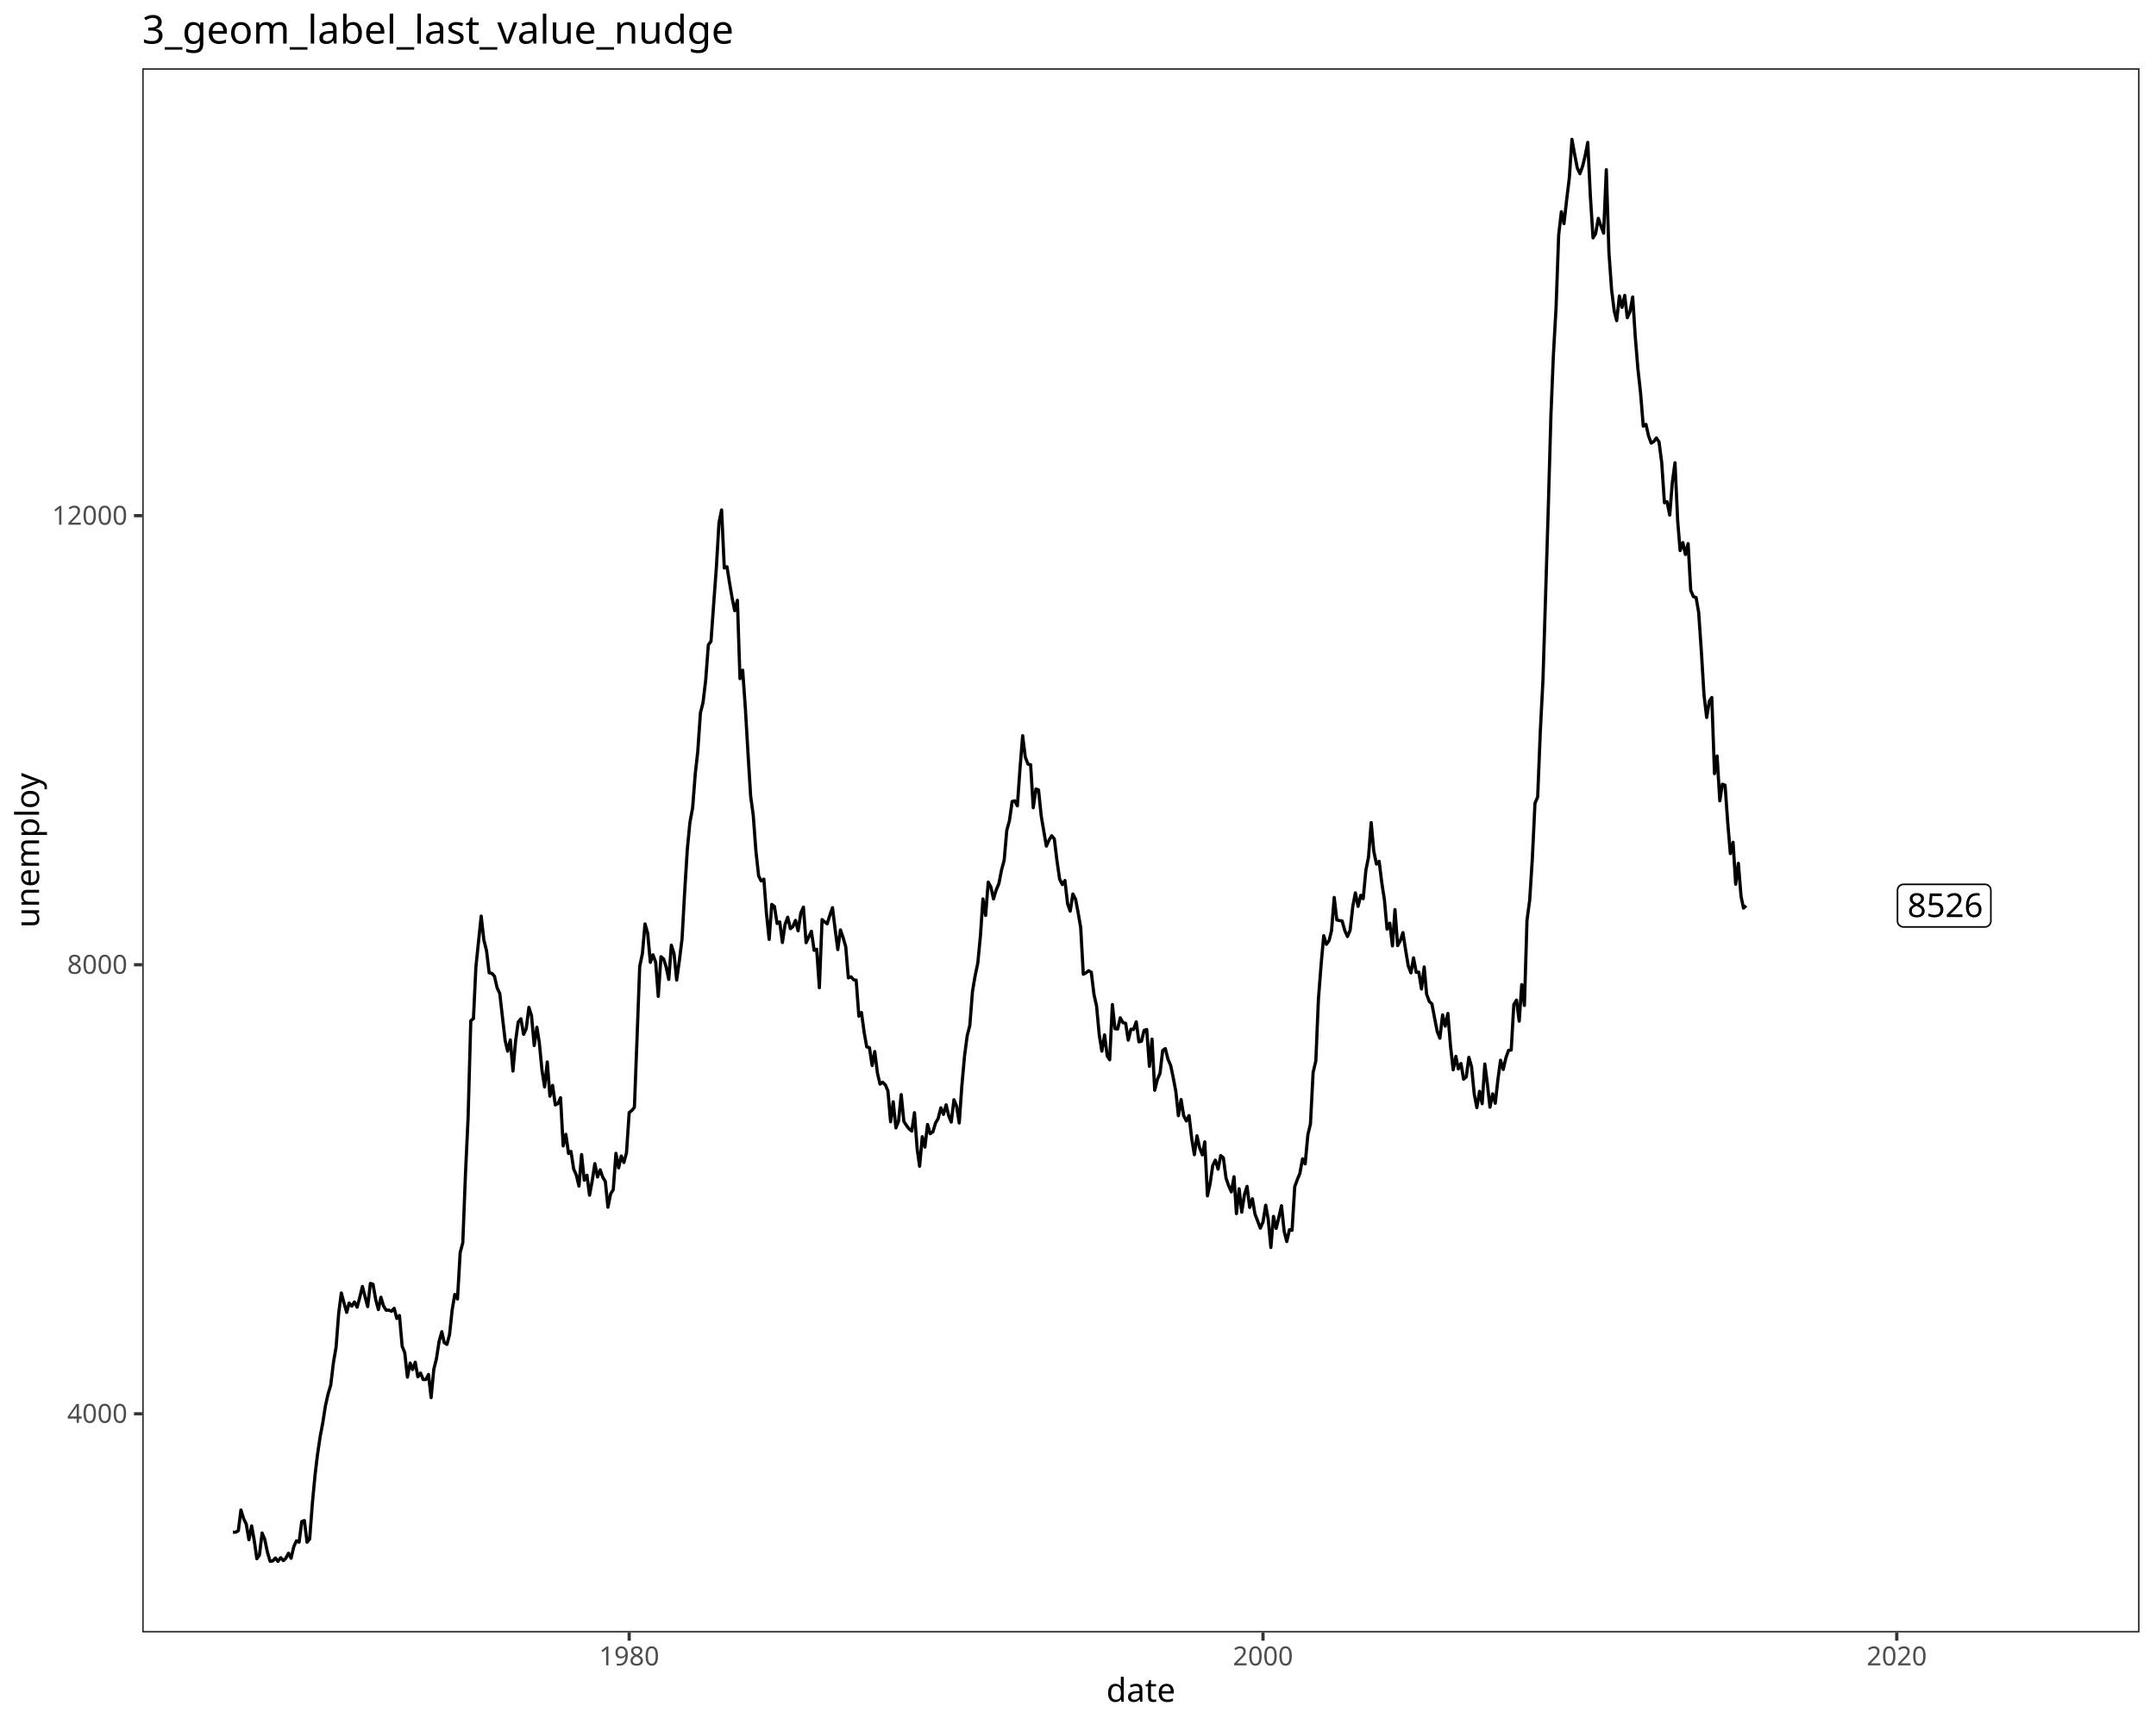
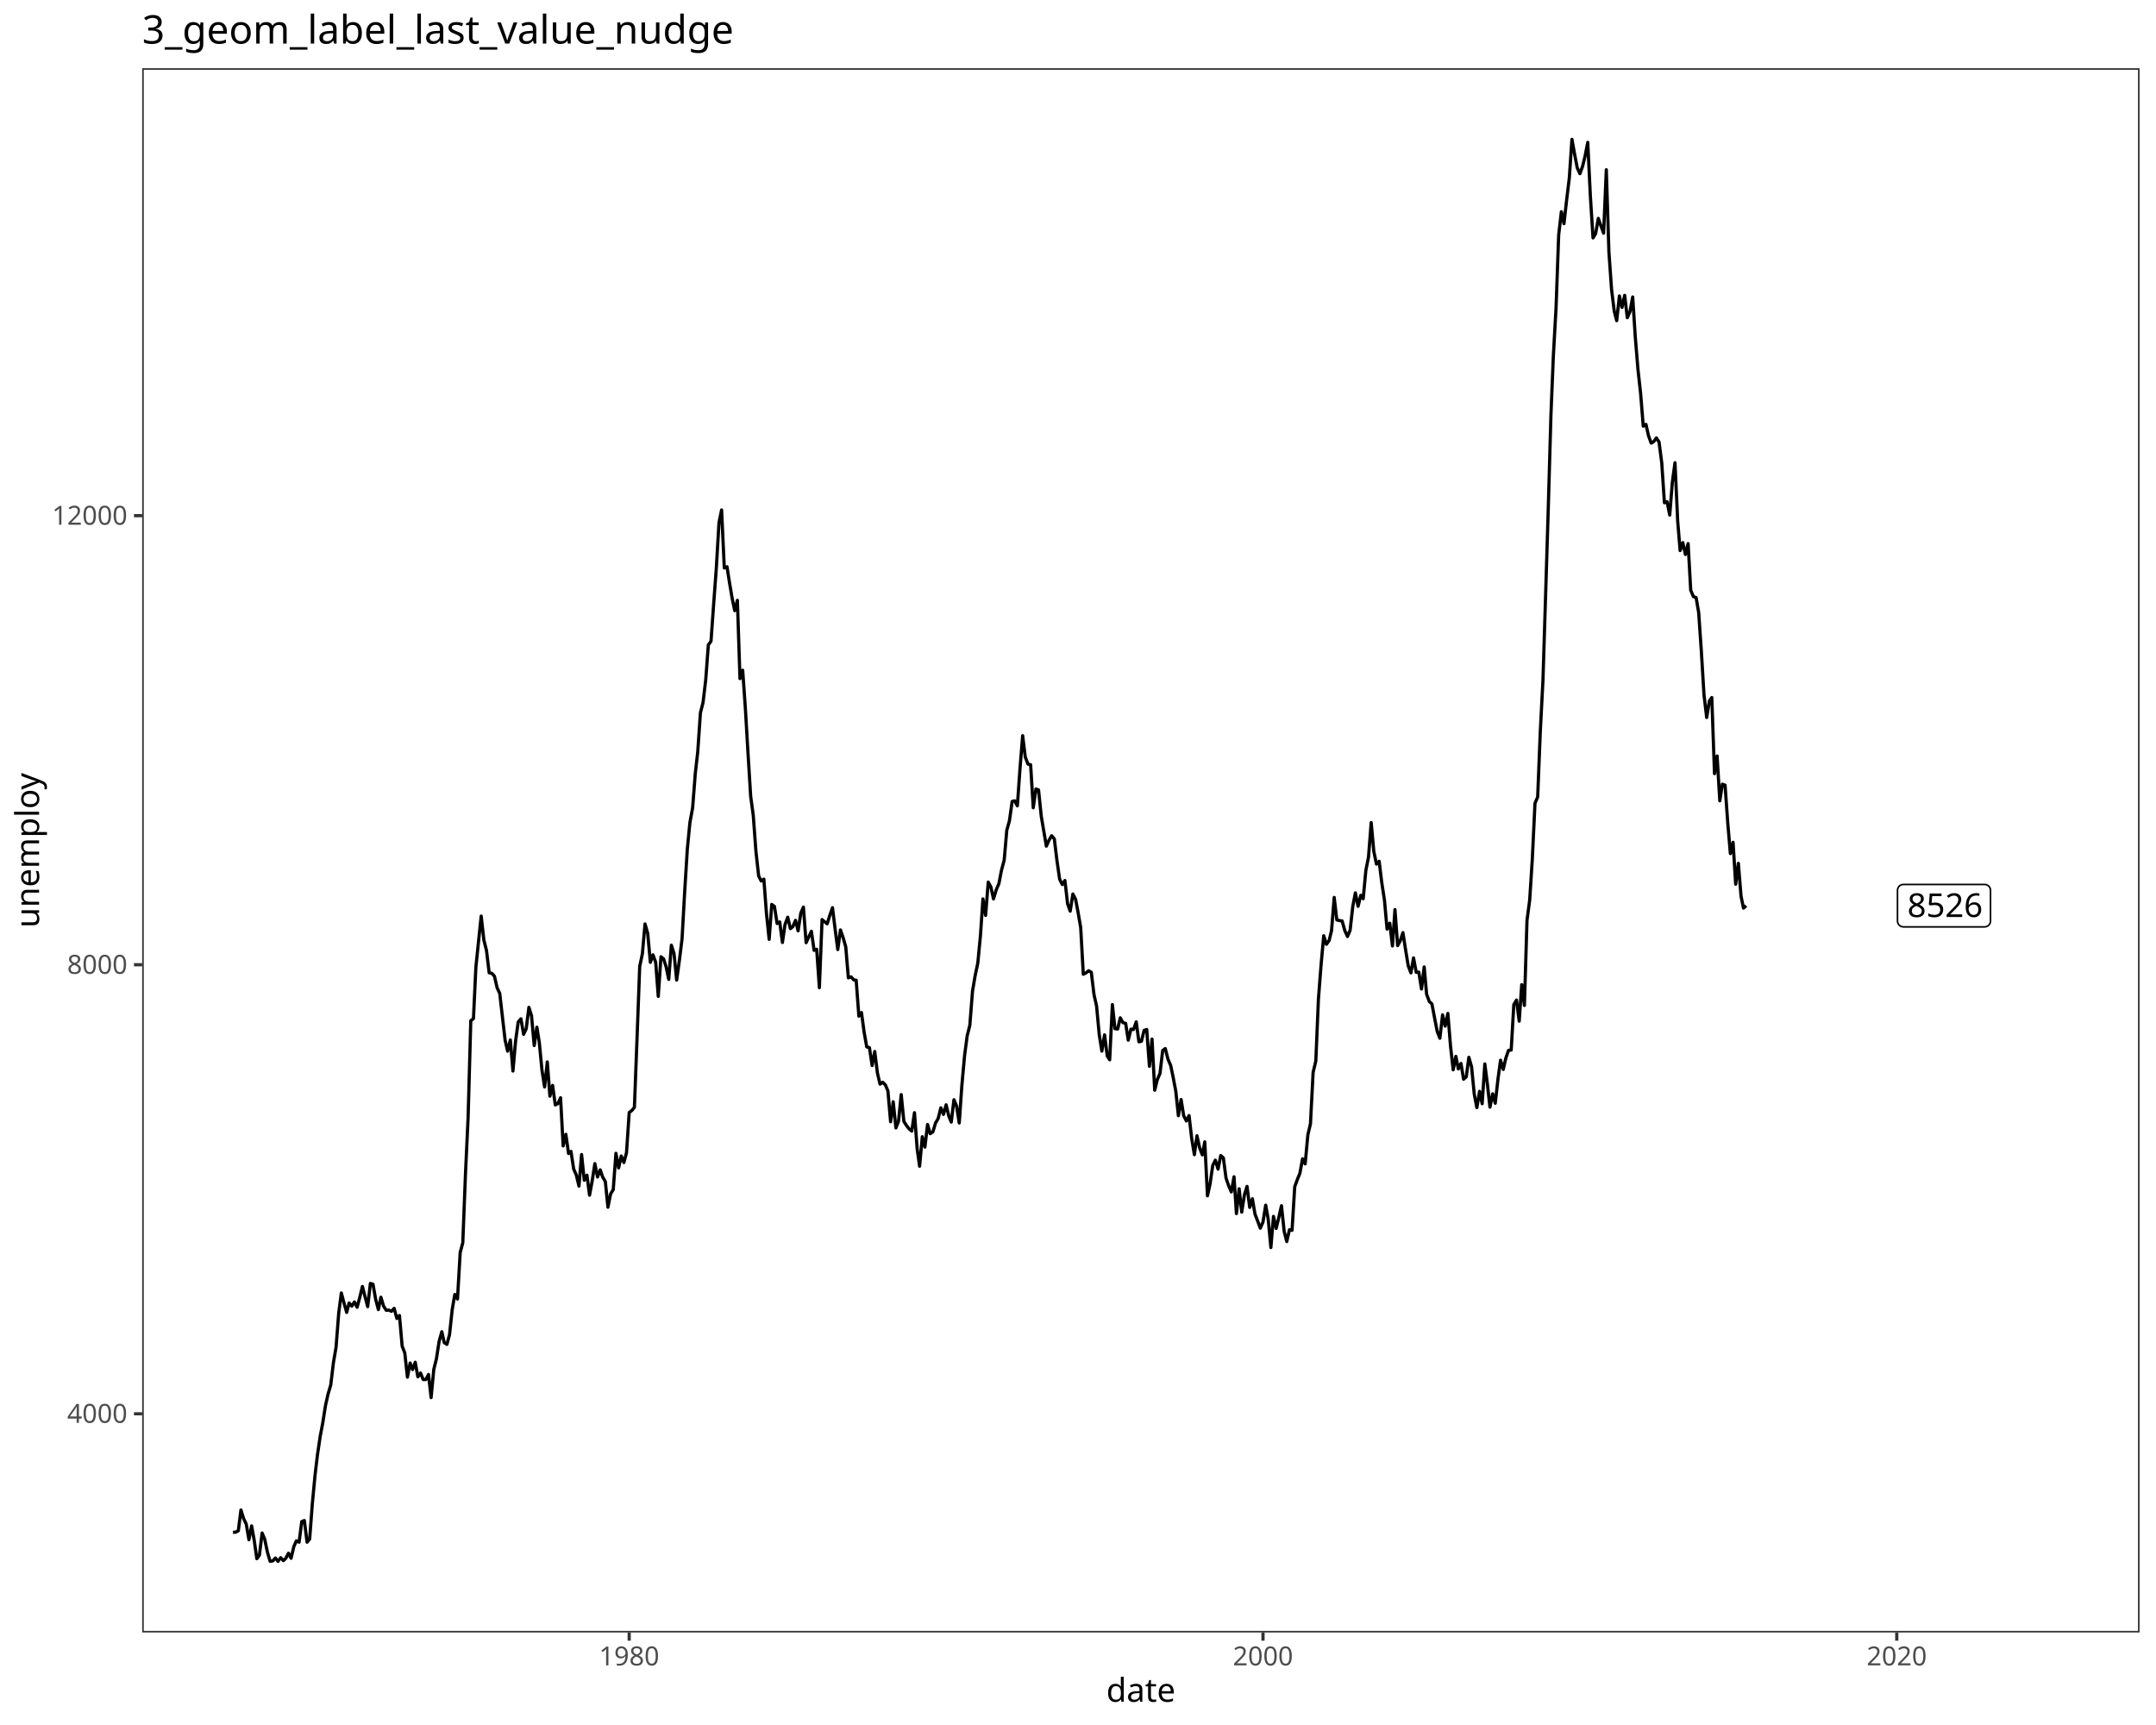
<svg xmlns="http://www.w3.org/2000/svg" class="svglite" data-engine-version="2.0" width="720.00pt" height="576.00pt" viewBox="0 0 720.00 576.00">
  <defs>
    <style type="text/css">
    .svglite line, .svglite polyline, .svglite polygon, .svglite path, .svglite rect, .svglite circle {
      fill: none;
      stroke: #000000;
      stroke-linecap: round;
      stroke-linejoin: round;
      stroke-miterlimit: 10.00;
    }
  </style>
  </defs>
  <rect width="100%" height="100%" style="stroke: none; fill: #FFFFFF;" />
  <defs>
    <clipPath id="cpMC4wMHw3MjAuMDB8MC4wMHw1NzYuMDA=">
      <rect x="0.00" y="0.00" width="720.00" height="576.00" />
    </clipPath>
  </defs>
  <g clip-path="url(#cpMC4wMHw3MjAuMDB8MC4wMHw1NzYuMDA=)">
    <rect x="0.00" y="0.00" width="720.00" height="576.00" style="stroke-width: 1.07; stroke: #FFFFFF; fill: #FFFFFF;" />
  </g>
  <defs>
    <clipPath id="cpNDcuNDh8NzE0LjUyfDIyLjc4fDU0NS4xMQ==">
      <rect x="47.48" y="22.78" width="667.04" height="522.33" />
    </clipPath>
  </defs>
  <g clip-path="url(#cpNDcuNDh8NzE0LjUyfDIyLjc4fDU0NS4xMQ==)">
    <rect x="47.48" y="22.78" width="667.04" height="522.33" style="stroke-width: 1.07; stroke: none; fill: #FFFFFF;" />
    <polyline points="77.80,511.66 78.70,511.62 79.59,511.14 80.46,504.20 81.36,507.09 82.23,508.89 83.13,514.14 84.03,509.52 84.87,514.17 85.77,520.47 86.63,519.31 87.53,511.89 88.40,513.95 89.30,518.26 90.20,521.33 91.07,521.22 91.97,520.25 92.83,521.37 93.73,520.13 94.63,521.11 95.44,520.36 96.34,518.63 97.21,520.32 98.11,516.46 98.98,514.51 99.88,514.96 100.77,508.06 101.64,507.73 102.54,514.96 103.41,513.91 104.31,502.03 105.21,492.58 106.02,485.76 106.92,479.68 107.79,475.11 108.68,469.41 109.55,465.52 110.45,462.48 111.35,454.98 112.22,449.92 113.12,438.41 113.99,431.74 114.88,435.11 115.78,438.22 116.59,435.08 117.49,436.13 118.36,434.74 119.26,436.50 120.13,433.28 121.03,429.57 121.92,433.01 122.79,436.31 123.69,428.55 124.56,428.82 125.46,433.88 126.36,437.29 127.20,433.16 128.10,436.13 128.97,437.51 129.86,437.47 130.73,437.85 131.63,436.88 132.53,440.25 133.40,439.27 134.30,449.51 135.17,451.72 136.06,459.85 136.96,455.13 137.77,457.31 138.67,454.87 139.54,459.74 140.44,458.47 141.31,460.64 142.21,460.64 143.10,458.95 143.97,466.68 144.87,457.23 145.74,453.74 146.64,447.93 147.54,444.67 148.35,448.31 149.25,448.91 150.12,445.65 151.01,437.32 151.88,432.23 152.78,433.76 153.68,418.21 154.55,414.98 155.45,391.85 156.32,373.26 157.22,340.83 158.11,340.12 158.92,322.95 159.82,314.26 160.69,305.90 161.59,313.88 162.46,317.37 163.36,324.83 164.26,325.01 165.13,325.99 166.02,329.85 166.89,331.72 167.79,339.60 168.69,347.39 169.53,350.99 170.43,347.24 171.30,357.63 172.19,347.54 173.06,341.25 173.96,340.20 174.86,345.37 175.73,343.50 176.63,336.37 177.50,339.18 178.40,349.12 179.29,343.01 180.10,348.11 181.00,357.40 181.87,362.95 182.77,354.59 183.64,366.03 184.54,362.43 185.44,368.95 186.31,368.50 187.20,366.55 188.07,382.63 188.97,378.77 189.87,385.18 190.68,384.47 191.58,390.35 192.45,392.34 193.35,396.05 194.22,385.52 195.11,394.10 196.01,392.42 196.88,399.09 197.78,394.22 198.65,388.55 199.55,393.02 200.44,390.62 201.26,393.02 202.15,394.52 203.02,403.10 203.92,398.64 204.79,397.25 205.69,385.11 206.59,389.98 207.46,386.01 208.35,388.18 209.22,384.92 210.12,371.50 211.02,370.79 211.86,369.77 212.76,346.19 213.63,322.73 214.53,318.45 215.40,308.52 216.29,311.59 217.19,321.34 218.06,318.83 218.96,321.27 219.83,332.70 220.73,319.47 221.62,320.22 222.44,322.80 223.33,327.04 224.20,315.61 225.10,318.45 225.97,327.26 226.87,320.78 227.77,313.51 228.64,297.91 229.53,283.55 230.40,274.63 231.30,269.76 232.20,258.21 233.01,251.09 233.91,238.01 234.78,234.60 235.68,226.99 236.55,215.33 237.44,214.13 238.34,201.53 239.21,189.84 240.11,174.51 240.98,170.27 241.88,189.65 242.78,189.24 243.59,194.37 244.48,199.62 245.35,203.90 246.25,200.45 247.12,226.61 248.02,223.80 248.92,236.58 249.79,251.39 250.69,265.94 251.55,272.23 252.45,284.34 253.35,292.48 254.19,294.16 255.09,293.56 255.96,305.03 256.86,313.66 257.73,302.00 258.62,302.67 259.52,308.37 260.39,307.85 261.29,314.71 262.16,308.71 263.06,306.27 263.96,310.09 264.77,309.42 265.66,307.32 266.53,310.81 267.43,304.88 268.30,302.90 269.20,314.78 270.10,312.83 270.97,310.96 271.87,317.33 272.73,316.96 273.63,329.81 274.53,307.06 275.34,307.77 276.24,308.48 277.11,305.67 278.01,303.08 278.88,310.17 279.78,317.07 280.67,310.51 281.54,313.02 282.44,316.17 283.31,326.51 284.21,326.18 285.11,327.19 285.92,327.30 286.82,339.30 287.69,338.10 288.58,344.70 289.45,349.57 290.35,349.83 291.25,355.79 292.12,351.11 293.02,358.30 293.89,362.01 294.78,361.38 295.68,362.28 296.52,364.26 297.42,374.57 298.29,367.90 299.19,376.63 300.06,374.42 300.96,365.50 301.85,374.46 302.72,375.81 303.62,376.97 304.49,377.68 305.39,371.54 306.29,383.64 307.10,389.42 308.00,379.56 308.87,383.04 309.76,375.47 310.63,378.55 311.53,377.95 312.43,374.98 313.30,373.49 314.20,369.92 315.07,372.10 315.96,368.91 316.86,372.70 317.67,374.68 318.57,367.22 319.44,369.29 320.34,374.98 321.21,362.54 322.11,352.57 323.00,345.82 323.87,342.41 324.77,330.98 325.64,325.84 326.54,321.57 327.44,312.19 328.25,300.16 329.15,305.67 330.02,294.54 330.91,296.19 331.78,300.16 332.68,297.16 333.58,295.06 334.45,290.56 335.35,287.23 336.22,277.22 337.11,274.03 338.01,267.62 338.85,267.40 339.75,269.08 340.62,256.75 341.52,245.66 342.39,252.78 343.29,255.14 344.18,255.36 345.05,269.72 345.95,263.46 346.82,263.76 347.72,272.46 348.62,277.78 349.43,282.54 350.33,280.52 351.20,279.06 352.09,280.11 352.96,287.27 353.86,293.53 354.76,295.36 355.63,294.01 356.53,301.81 357.40,304.25 358.29,298.51 359.19,300.27 360.00,304.51 360.90,309.72 361.77,325.31 362.67,324.86 363.54,324.15 364.44,324.64 365.34,332.10 366.20,335.92 367.10,345.56 367.97,350.99 368.87,345.56 369.77,352.60 370.58,353.88 371.48,335.44 372.35,343.50 373.25,343.61 374.11,339.86 375.01,341.47 375.91,341.70 376.78,347.32 377.68,343.65 378.55,343.76 379.45,341.21 380.34,347.88 381.18,347.69 382.08,344.06 382.95,343.76 383.85,356.05 384.72,346.98 385.62,364.04 386.52,360.40 387.38,358.45 388.28,350.77 389.15,350.13 390.05,353.69 390.95,355.79 391.76,359.61 392.66,364.38 393.53,372.55 394.43,367.15 395.29,372.55 396.19,374.31 397.09,372.51 397.96,380.08 398.86,385.56 399.73,379.26 400.63,383.31 401.52,385.63 402.34,381.28 403.23,399.31 404.10,395.34 405.00,389.15 405.87,387.39 406.77,390.39 407.67,385.86 408.54,386.61 409.43,393.35 410.30,395.90 411.20,398.00 412.10,392.94 412.91,405.24 413.81,396.95 414.68,404.75 415.58,398.94 416.45,396.16 417.34,403.17 418.24,400.29 419.11,405.42 420.01,407.75 420.88,410.11 421.78,408.05 422.68,402.42 423.52,407.11 424.41,416.56 425.28,406.17 426.18,410.18 427.05,406.59 427.95,402.61 428.85,411.16 429.72,414.57 430.61,410.63 431.48,410.82 432.38,396.24 433.28,393.77 434.09,391.82 434.99,386.94 435.86,388.63 436.76,378.96 437.63,375.25 438.52,358.04 439.42,354.29 440.29,333.60 441.19,322.02 442.06,312.46 442.96,315.31 443.86,314.07 444.67,310.73 445.56,299.67 446.43,307.17 447.33,307.40 448.20,307.51 449.10,310.73 450.00,312.72 450.87,310.62 451.77,302.64 452.63,298.14 453.53,302.64 454.43,298.96 455.24,300.09 456.14,290.56 457.01,286.25 457.91,274.67 458.78,284.23 459.67,288.54 460.57,287.60 461.44,294.69 462.34,300.54 463.21,310.24 464.11,308.26 465.01,315.87 465.85,303.72 466.74,315.76 467.61,314.18 468.51,311.41 469.38,317.03 470.28,322.50 471.18,324.86 472.05,319.84 472.95,324.68 473.81,324.60 474.71,330.23 475.61,322.88 476.42,331.99 477.32,334.42 478.19,335.21 479.09,339.97 479.96,344.40 480.85,346.68 481.75,338.88 482.62,342.63 483.52,338.40 484.39,349.16 485.29,357.22 486.19,352.72 487.00,356.92 487.90,355.12 488.76,360.36 489.66,359.58 490.53,353.05 491.43,356.20 492.33,365.35 493.20,369.85 494.10,364.41 494.97,368.54 495.86,355.27 496.76,362.35 497.57,369.70 498.47,365.24 499.34,368.39 500.24,360.40 501.11,354.03 502.01,357.10 502.90,353.24 503.77,350.73 504.67,350.62 505.54,335.44 506.44,333.94 507.34,340.98 508.18,328.80 509.08,335.74 509.94,307.32 510.84,300.57 511.71,287.00 512.61,268.22 513.51,266.12 514.38,244.38 515.28,226.99 516.15,198.95 517.04,170.01 517.94,138.52 518.75,118.73 519.65,102.72 520.52,78.50 521.42,70.70 522.29,74.68 523.19,66.69 524.08,59.38 524.95,46.53 525.85,51.51 526.72,56.05 527.62,58.00 528.52,55.49 529.33,52.15 530.23,47.54 531.10,65.38 531.99,79.44 532.86,78.01 533.76,72.92 534.66,75.50 535.53,77.86 536.43,56.68 537.30,84.16 538.19,96.72 539.09,103.96 539.90,107.07 540.80,98.82 541.67,102.64 542.57,98.63 543.44,106.09 544.34,104.03 545.24,99.16 546.10,112.43 547.00,123.37 547.87,131.21 548.77,142.30 549.67,141.70 550.51,145.45 551.41,147.96 552.28,147.44 553.17,146.24 554.04,147.59 554.94,154.52 555.84,167.87 556.71,167.53 557.61,171.99 558.48,161.01 559.37,154.52 560.27,174.06 561.08,183.84 561.98,181.18 562.85,185.15 563.75,181.52 564.62,197.11 565.52,199.21 566.42,199.55 567.28,204.57 568.18,217.65 569.05,232.01 569.95,239.58 570.85,234.07 571.66,232.91 572.56,258.33 573.43,252.44 574.33,267.40 575.19,261.85 576.09,262.19 576.99,274.82 577.86,285.02 578.76,281.27 579.63,295.25 580.53,288.28 581.42,299.26 582.24,303.23 583.13,302.41 " style="stroke-width: 1.07; stroke-linecap: butt;" />
-     <polygon points="635.65,309.52 662.86,309.52 662.78,309.52 663.10,309.51 663.42,309.44 663.72,309.33 663.99,309.17 664.24,308.97 664.45,308.73 664.62,308.46 664.75,308.16 664.83,307.85 664.85,307.53 664.85,307.53 664.85,297.29 664.85,297.29 664.83,296.97 664.75,296.66 664.62,296.36 664.45,296.09 664.24,295.85 663.99,295.65 663.72,295.49 663.42,295.38 663.10,295.31 662.86,295.30 635.65,295.30 635.89,295.31 635.57,295.30 635.26,295.34 634.95,295.43 634.66,295.57 634.40,295.75 634.17,295.97 633.97,296.22 633.83,296.51 633.72,296.81 633.67,297.13 633.67,297.29 633.67,307.53 633.67,307.37 633.67,307.69 633.72,308.01 633.83,308.31 633.97,308.60 634.17,308.85 634.40,309.07 634.66,309.25 634.95,309.39 635.26,309.48 635.57,309.52 " style="stroke-width: 0.53; fill: #FFFFFF;" />
-     <text x="636.98" y="306.21" style="font-size: 11.04px; font-family: sans;" textLength="24.56px" lengthAdjust="spacingAndGlyphs">8526</text>
+     <polygon points="635.65,309.50 662.76,309.50 662.68,309.49 663.00,309.48 663.31,309.42 663.61,309.30 663.88,309.14 664.13,308.94 664.34,308.70 664.51,308.44 664.64,308.14 664.71,307.83 664.74,307.52 664.74,307.52 664.74,297.31 664.74,297.31 664.71,296.99 664.64,296.68 664.51,296.38 664.34,296.12 664.13,295.88 663.88,295.68 663.61,295.52 663.31,295.40 663.00,295.34 662.76,295.33 635.65,295.33 635.89,295.34 635.57,295.33 635.25,295.37 634.94,295.45 634.66,295.59 634.39,295.77 634.16,295.99 633.97,296.25 633.83,296.53 633.72,296.83 633.67,297.15 633.67,297.31 633.67,307.52 633.67,307.36 633.67,307.67 633.72,307.99 633.83,308.29 633.97,308.57 634.16,308.83 634.39,309.05 634.66,309.23 634.94,309.37 635.25,309.46 635.57,309.49 " style="stroke-width: 0.53; fill: #FFFFFF;" />
+     <text x="636.97" y="306.20" style="font-size: 11.00px; font-family: sans;" textLength="24.47px" lengthAdjust="spacingAndGlyphs">8526</text>
    <rect x="47.48" y="22.78" width="667.04" height="522.33" style="stroke-width: 1.07; stroke: #333333;" />
  </g>
  <g clip-path="url(#cpMC4wMHw3MjAuMDB8MC4wMHw1NzYuMDA=)">
    <text x="42.55" y="475.10" text-anchor="end" style="font-size: 8.80px; fill: #4D4D4D; font-family: sans;" textLength="19.58px" lengthAdjust="spacingAndGlyphs">4000</text>
    <text x="42.55" y="325.16" text-anchor="end" style="font-size: 8.80px; fill: #4D4D4D; font-family: sans;" textLength="19.58px" lengthAdjust="spacingAndGlyphs">8000</text>
    <text x="42.55" y="175.21" text-anchor="end" style="font-size: 8.80px; fill: #4D4D4D; font-family: sans;" textLength="24.47px" lengthAdjust="spacingAndGlyphs">12000</text>
    <polyline points="44.74,472.08 47.48,472.08 " style="stroke-width: 1.07; stroke: #333333; stroke-linecap: butt;" />
    <polyline points="44.74,322.13 47.48,322.13 " style="stroke-width: 1.07; stroke: #333333; stroke-linecap: butt;" />
    <polyline points="44.74,172.18 47.48,172.18 " style="stroke-width: 1.07; stroke: #333333; stroke-linecap: butt;" />
    <polyline points="210.12,547.85 210.12,545.11 " style="stroke-width: 1.07; stroke: #333333; stroke-linecap: butt;" />
    <polyline points="421.78,547.85 421.78,545.11 " style="stroke-width: 1.07; stroke: #333333; stroke-linecap: butt;" />
    <polyline points="633.43,547.85 633.43,545.11 " style="stroke-width: 1.07; stroke: #333333; stroke-linecap: butt;" />
    <text x="210.12" y="556.10" text-anchor="middle" style="font-size: 8.80px; fill: #4D4D4D; font-family: sans;" textLength="19.58px" lengthAdjust="spacingAndGlyphs">1980</text>
    <text x="421.78" y="556.10" text-anchor="middle" style="font-size: 8.80px; fill: #4D4D4D; font-family: sans;" textLength="19.58px" lengthAdjust="spacingAndGlyphs">2000</text>
    <text x="633.43" y="556.10" text-anchor="middle" style="font-size: 8.80px; fill: #4D4D4D; font-family: sans;" textLength="19.58px" lengthAdjust="spacingAndGlyphs">2020</text>
    <text x="381.00" y="568.24" text-anchor="middle" style="font-size: 11.00px; font-family: sans;" textLength="21.41px" lengthAdjust="spacingAndGlyphs">date</text>
    <text transform="translate(13.05,283.95) rotate(-90)" text-anchor="middle" style="font-size: 11.00px; font-family: sans;" textLength="47.70px" lengthAdjust="spacingAndGlyphs">unemploy</text>
    <text x="47.48" y="14.56" style="font-size: 13.20px; font-family: sans;" textLength="193.78px" lengthAdjust="spacingAndGlyphs">3_geom_label_last_value_nudge</text>
  </g>
</svg>
